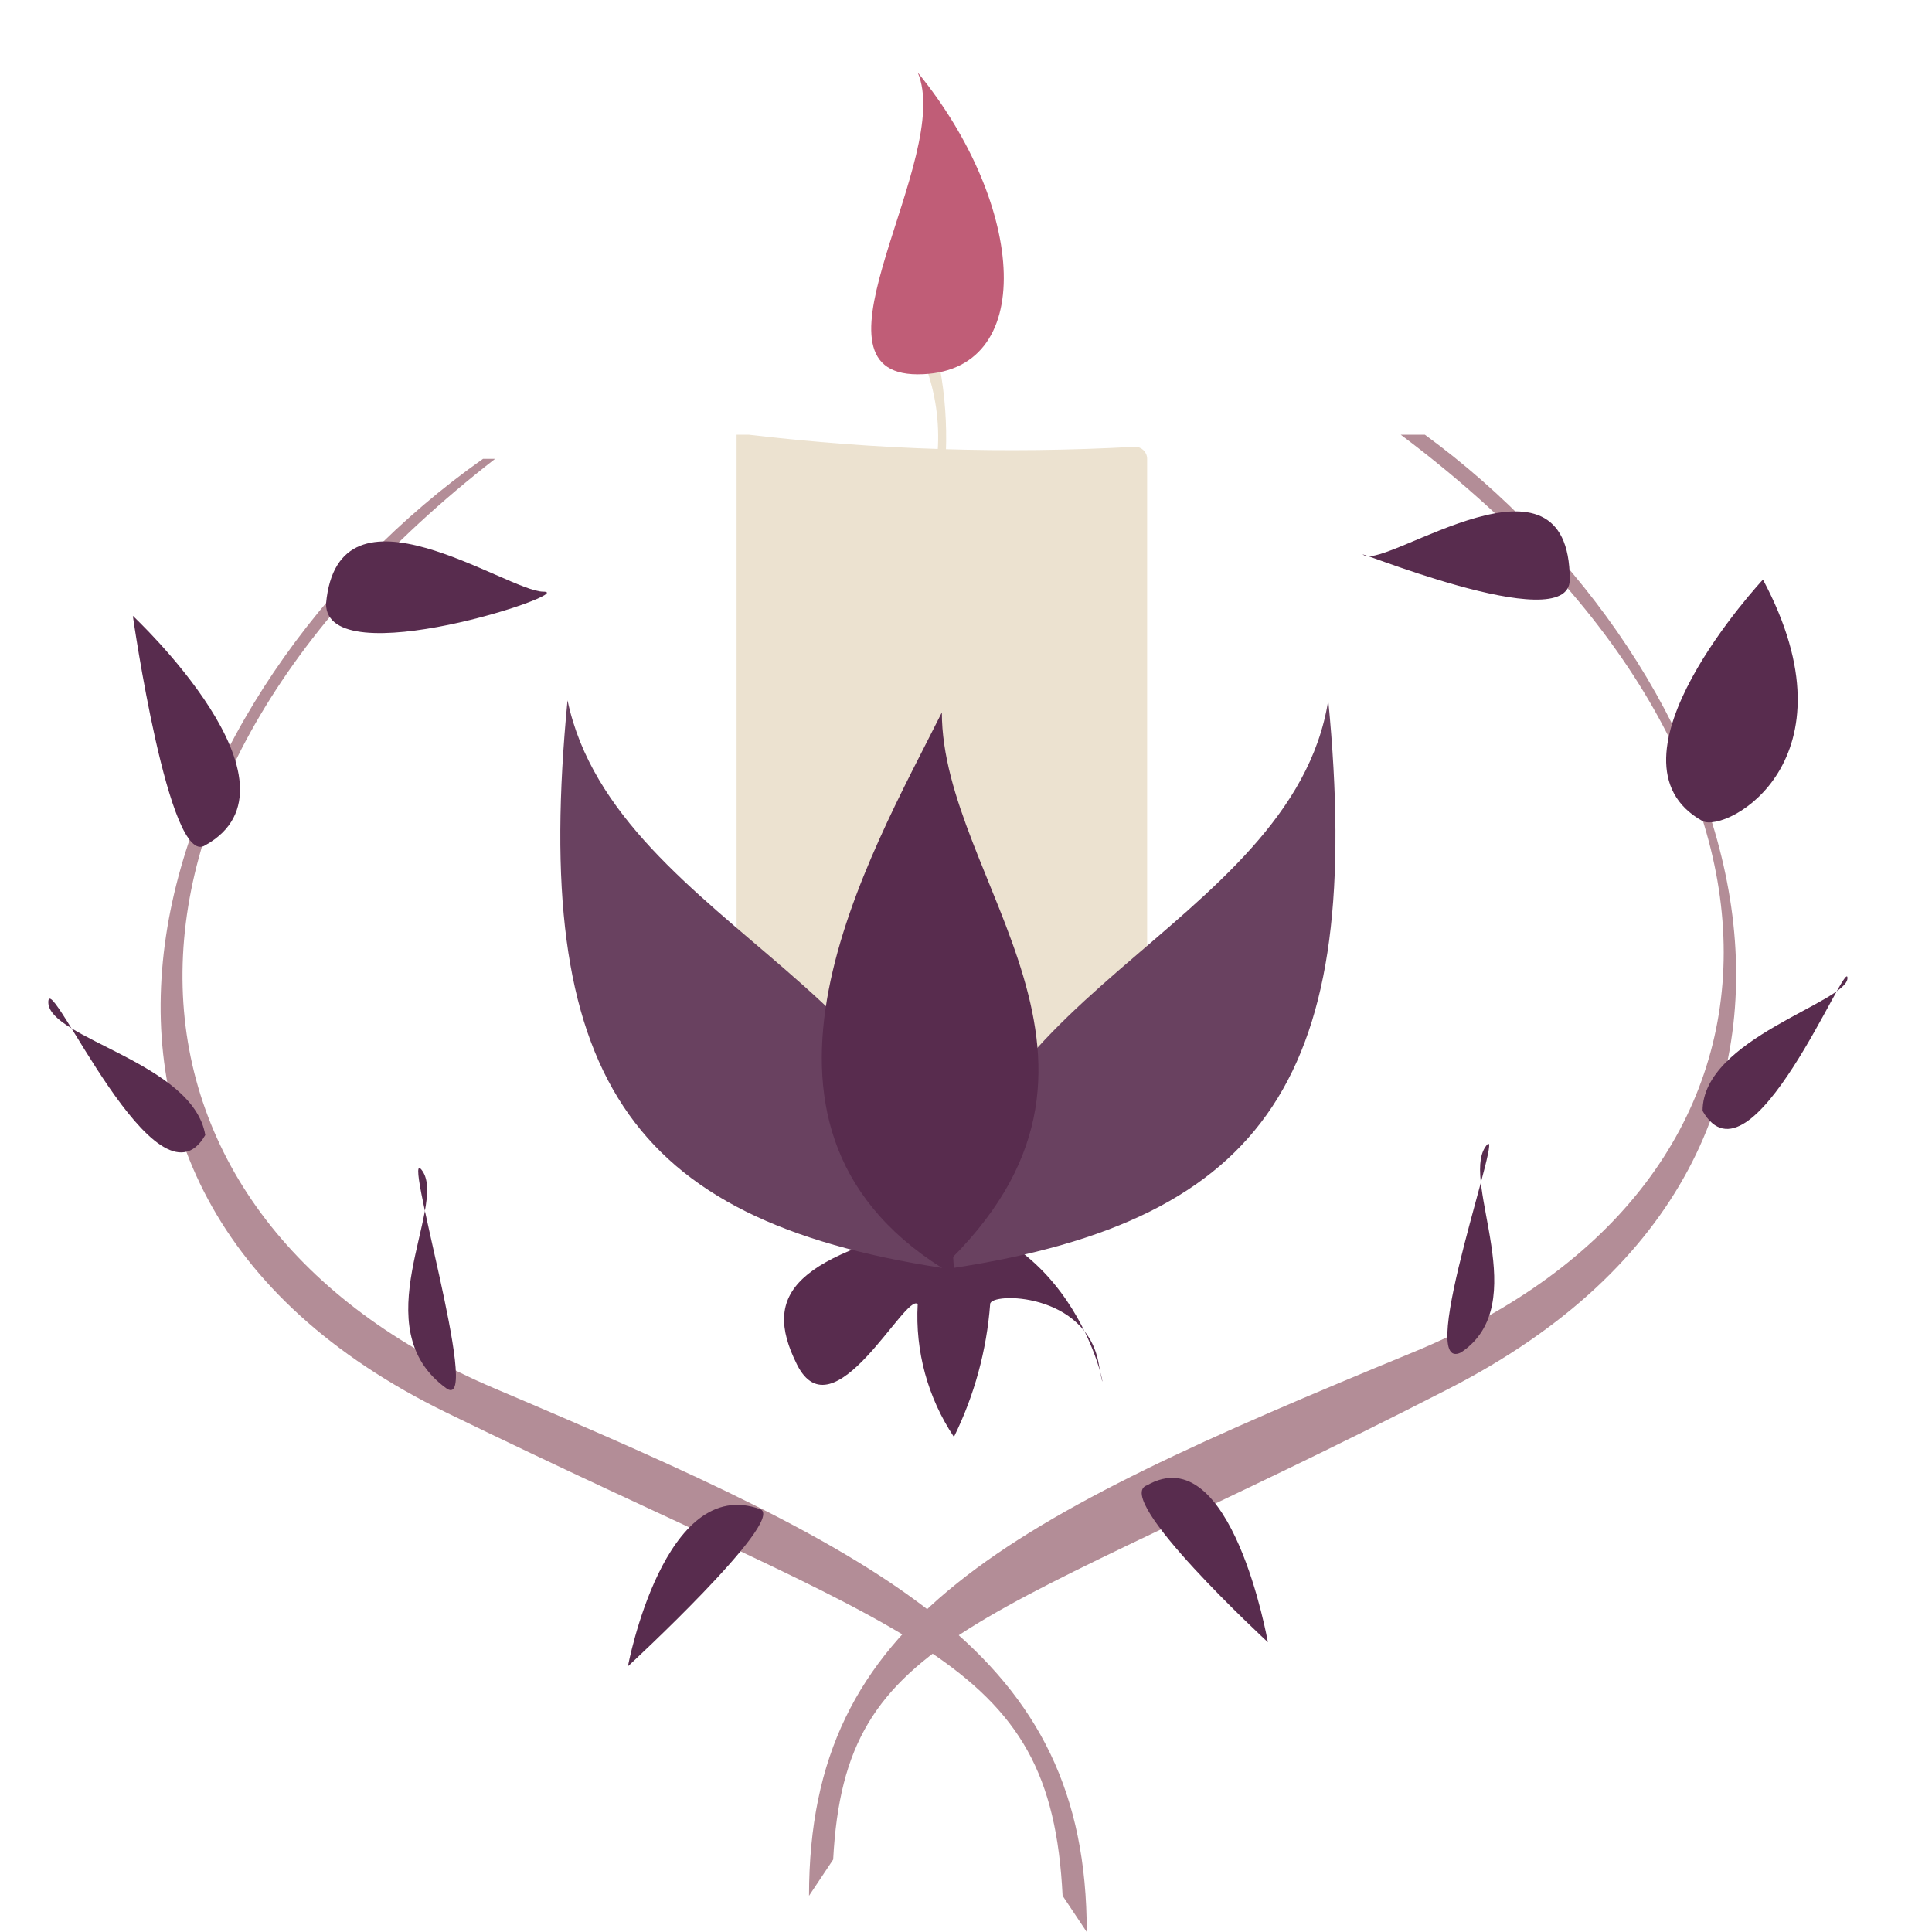
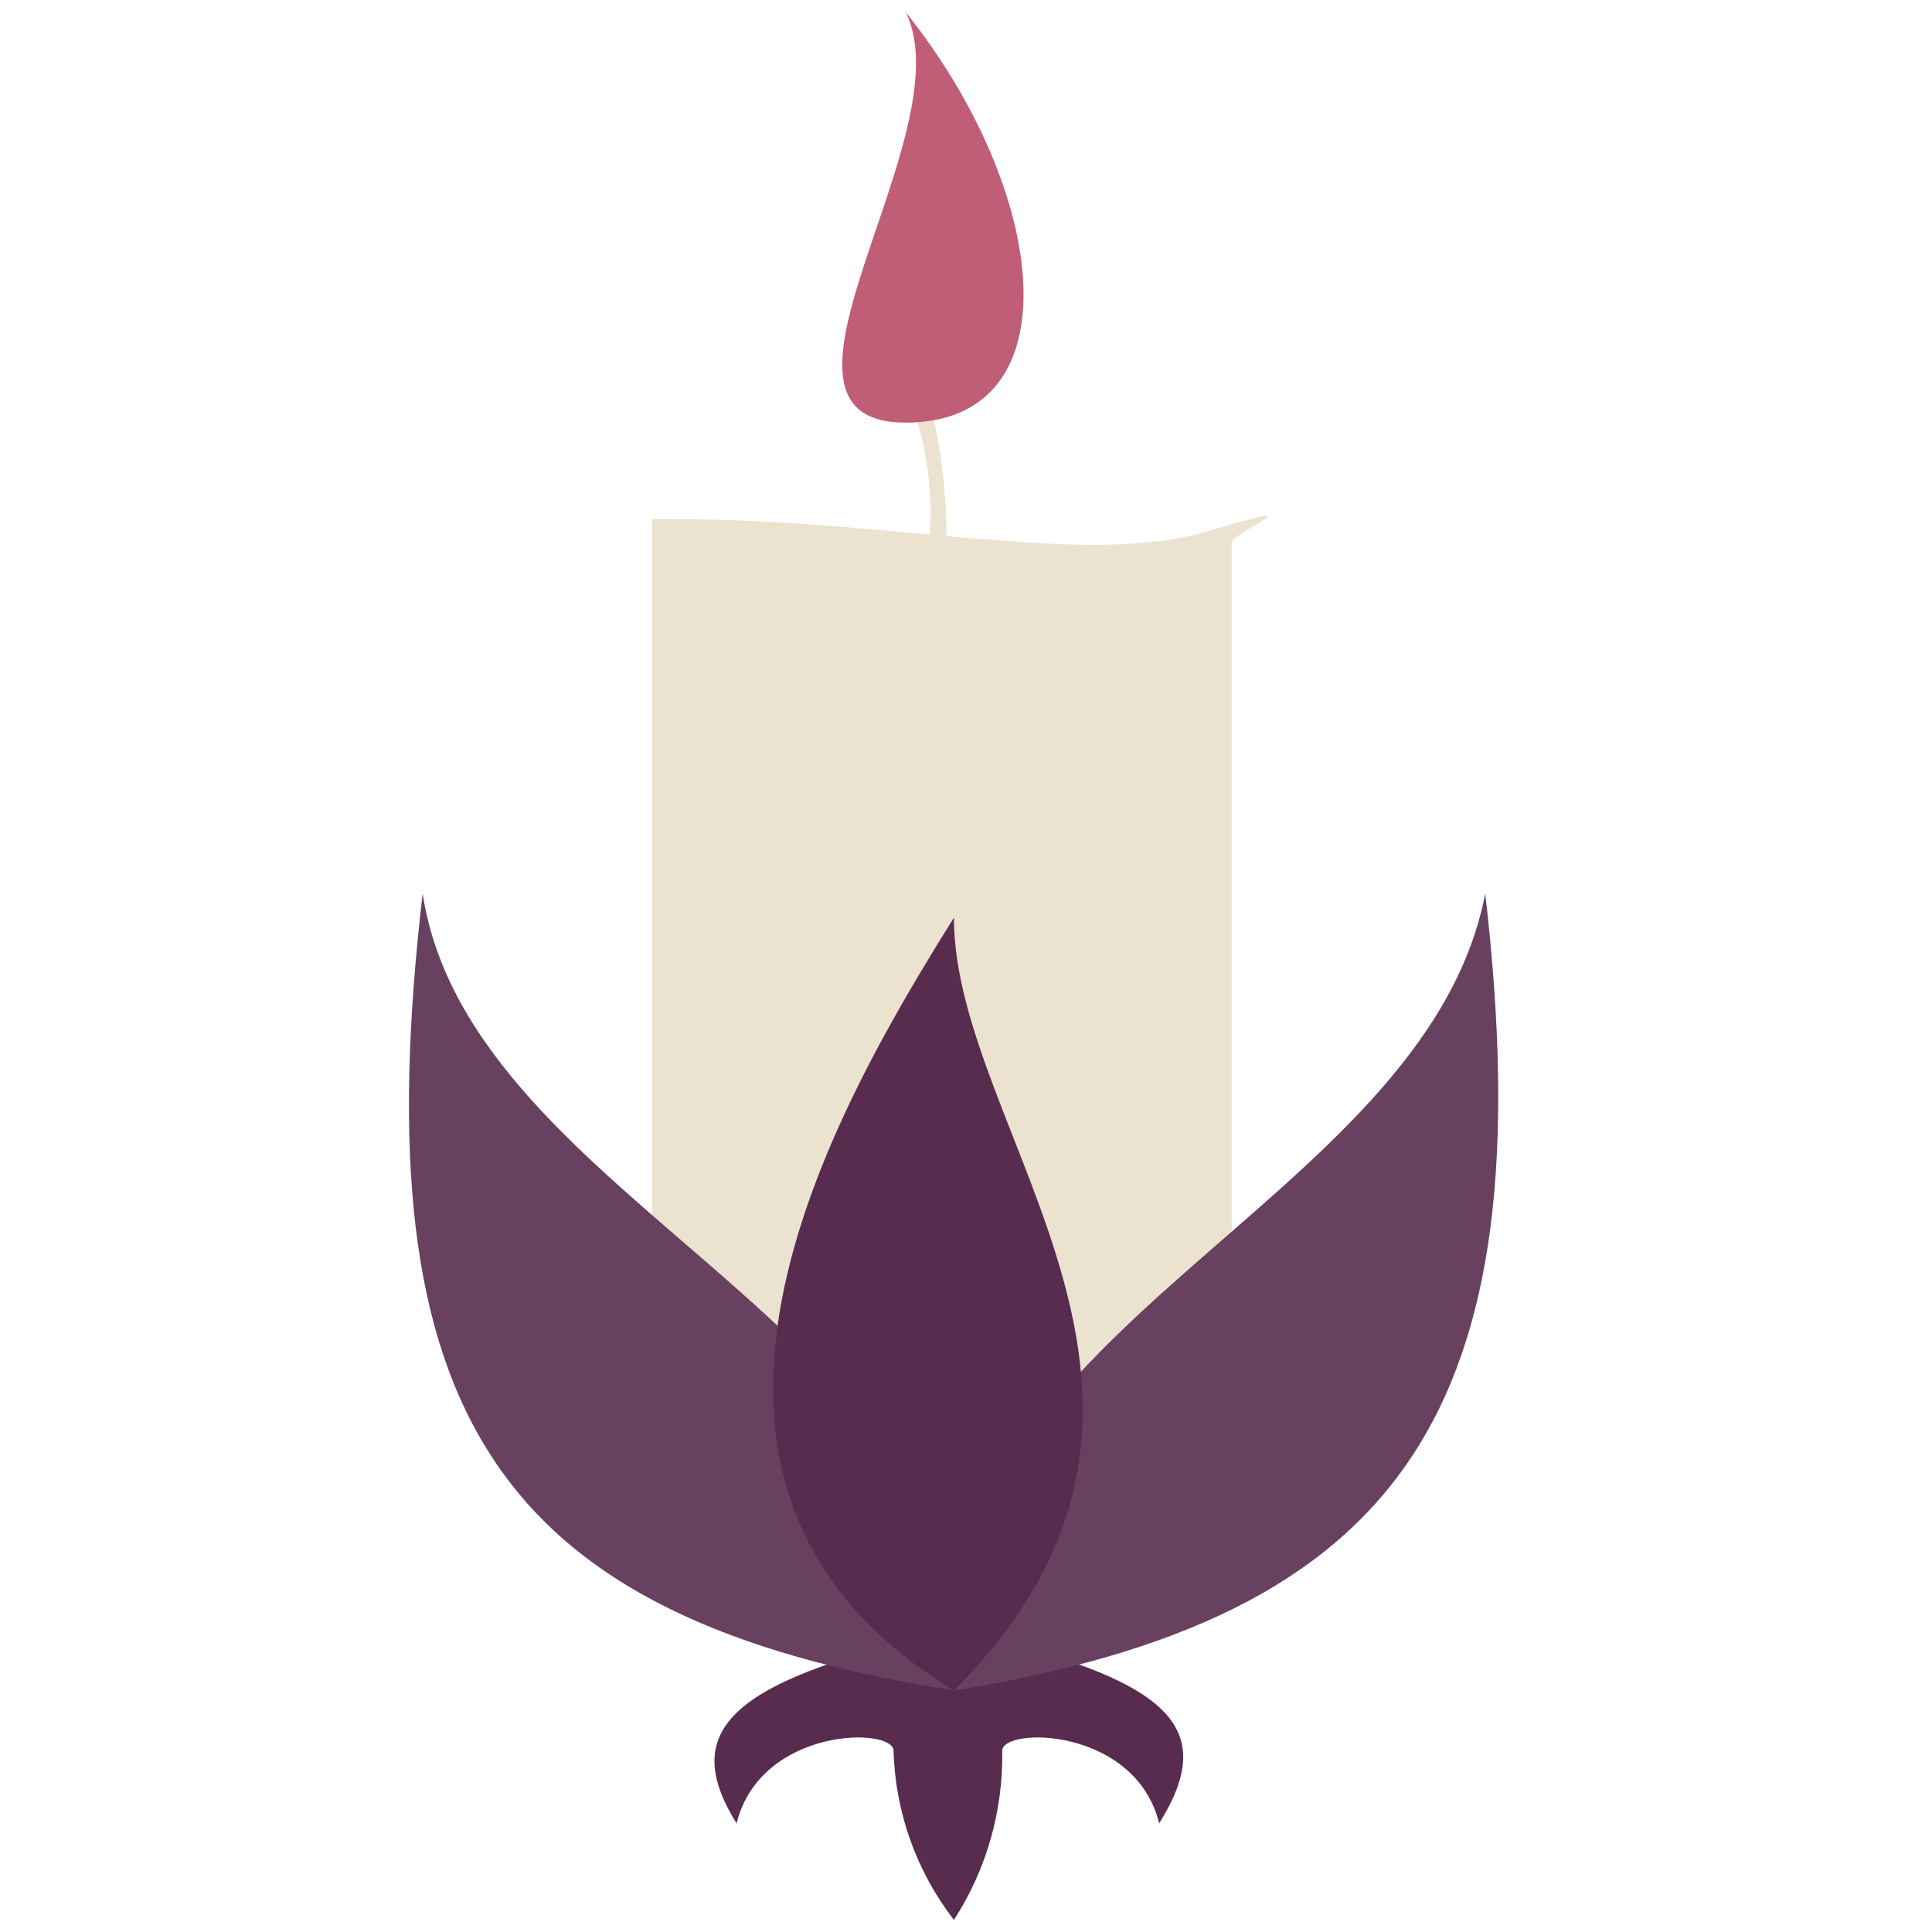
<svg xmlns="http://www.w3.org/2000/svg" width="19.2" height="19.2" viewBox="0 0 16 16">
-   <path fill="#ece2d0" d="M9.5 9.4H6.1V3.6h.1a18.5 18.5 0 0 0 3.2.1.1.1 0 0 1 .1.1z" />
-   <path fill="#582c4e" d="M7.9 10.1c-1.3.3-1.6.6-1.3 1.2s.9-.6 1-.5a1.8 1.8 0 0 0 .3 1.1 3 3 0 0 0 .3-1.1c0-.1.8-.1.9.5s0-.9-1.2-1.2z" />
-   <path fill="#694160" d="M4.7 5.8c.4 1.9 3.4 2.5 3.1 4.7-2.6-.4-3.4-1.6-3.1-4.7z" />
-   <path fill="#694160" d="M11 5.8c-.3 1.9-3.3 2.5-3.1 4.7 2.6-.4 3.4-1.6 3.1-4.7z" />
-   <path fill="#582c4e" d="M7.8 5.9c-.6 1.2-1.9 3.4 0 4.6 1.8-1.7 0-3.2 0-4.6z" />
-   <path fill="#ece2d0" d="M7.7 2.7h-.2a1.7 1.7 0 0 1 .2 1.4h.1a3.2 3.2 0 0 0-.1-1.4z" />
-   <path fill="#c05d77" d="M7.6.6c.9 1.1 1 2.5 0 2.5s.3-1.8 0-2.5z" />
-   <path fill="#b38d97" d="M4 3.8c-2.7 1.9-4.2 6-.3 7.9s5 2 5.1 4l.2.3c0-2.3-1.6-3.1-4.9-4.5s-3.6-4.9 0-7.7z" />
-   <path fill="#582c4e" d="M6.3 12.5c-.8-.3-1.1 1.3-1.1 1.3s1.3-1.2 1.1-1.3zM1.7 7c.9-.5-.6-1.9-.6-1.9s.3 2.1.6 1.9zm1-2c.1-1.1 1.5-.1 1.8-.1s-1.8.7-1.8.1zm1 6.5c-.7-.5 0-1.5-.2-1.8s.5 2 .2 1.8zm-2-2.1C1.6 8.8.4 8.6.4 8.3s.9 1.8 1.3 1.1z" />
-   <path fill="#b38d97" d="M11.8 3.6c2.6 1.9 4.1 5.9.2 7.9s-5 2-5.1 3.9l-.2.3c0-2.3 1.6-3.1 5-4.5s3.5-4.9-.1-7.6z" />
-   <path fill="#582c4e" d="M9.5 12.3c.7-.4 1 1.3 1 1.3s-1.3-1.2-1-1.3zm4.6-5.5c-.9-.5.5-2 .5-2 .8 1.5-.3 2.1-.5 2zm-1.1-2c0-1.2-1.5-.1-1.7-.2s1.7.7 1.7.2zm-.9 6.4c.6-.4 0-1.4.2-1.7s-.6 1.9-.2 1.7zm2-2c0-.6 1.2-.9 1.2-1.1s-.8 1.8-1.2 1.1z" />
+   <path fill="#ece2d0" d="M10.2 12.4H5.4V4.3h.2c1.8 0 3.4.4 4.4.1s.2 0 .2.1z" />
+   <path fill="#582c4e" d="M7.9 13.5c-1.8.4-2.3.8-1.8 1.6.2-.8 1.3-.8 1.3-.6a2.4 2.4 0 0 0 .5 1.4 2.5 2.5 0 0 0 .4-1.4c0-.2 1.1-.2 1.3.6.5-.8.1-1.2-1.7-1.6z" />
+   <path fill="#694160" d="M3.5 7.4C3.9 10 8.2 11 7.9 14c-3.8-.6-4.9-2.3-4.4-6.6z" />
+   <path fill="#694160" d="M12.3 7.4C11.8 10 7.6 11 7.9 14c3.7-.6 4.9-2.3 4.4-6.6z" />
+   <path fill="#582c4e" d="M7.9 7.6c-1 1.6-2.8 4.7 0 6.4 2.4-2.4 0-4.6 0-6.4z" />
+   <path fill="#ece2d0" d="M7.6 3h-.2a2.7 2.7 0 0 1 .2 2h.2a4.4 4.4 0 0 0-.2-2z" />
+   <path fill="#c05d77" d="M7.5.1c1.2 1.5 1.4 3.4 0 3.4S8 1.1 7.5.1z" />
</svg>
